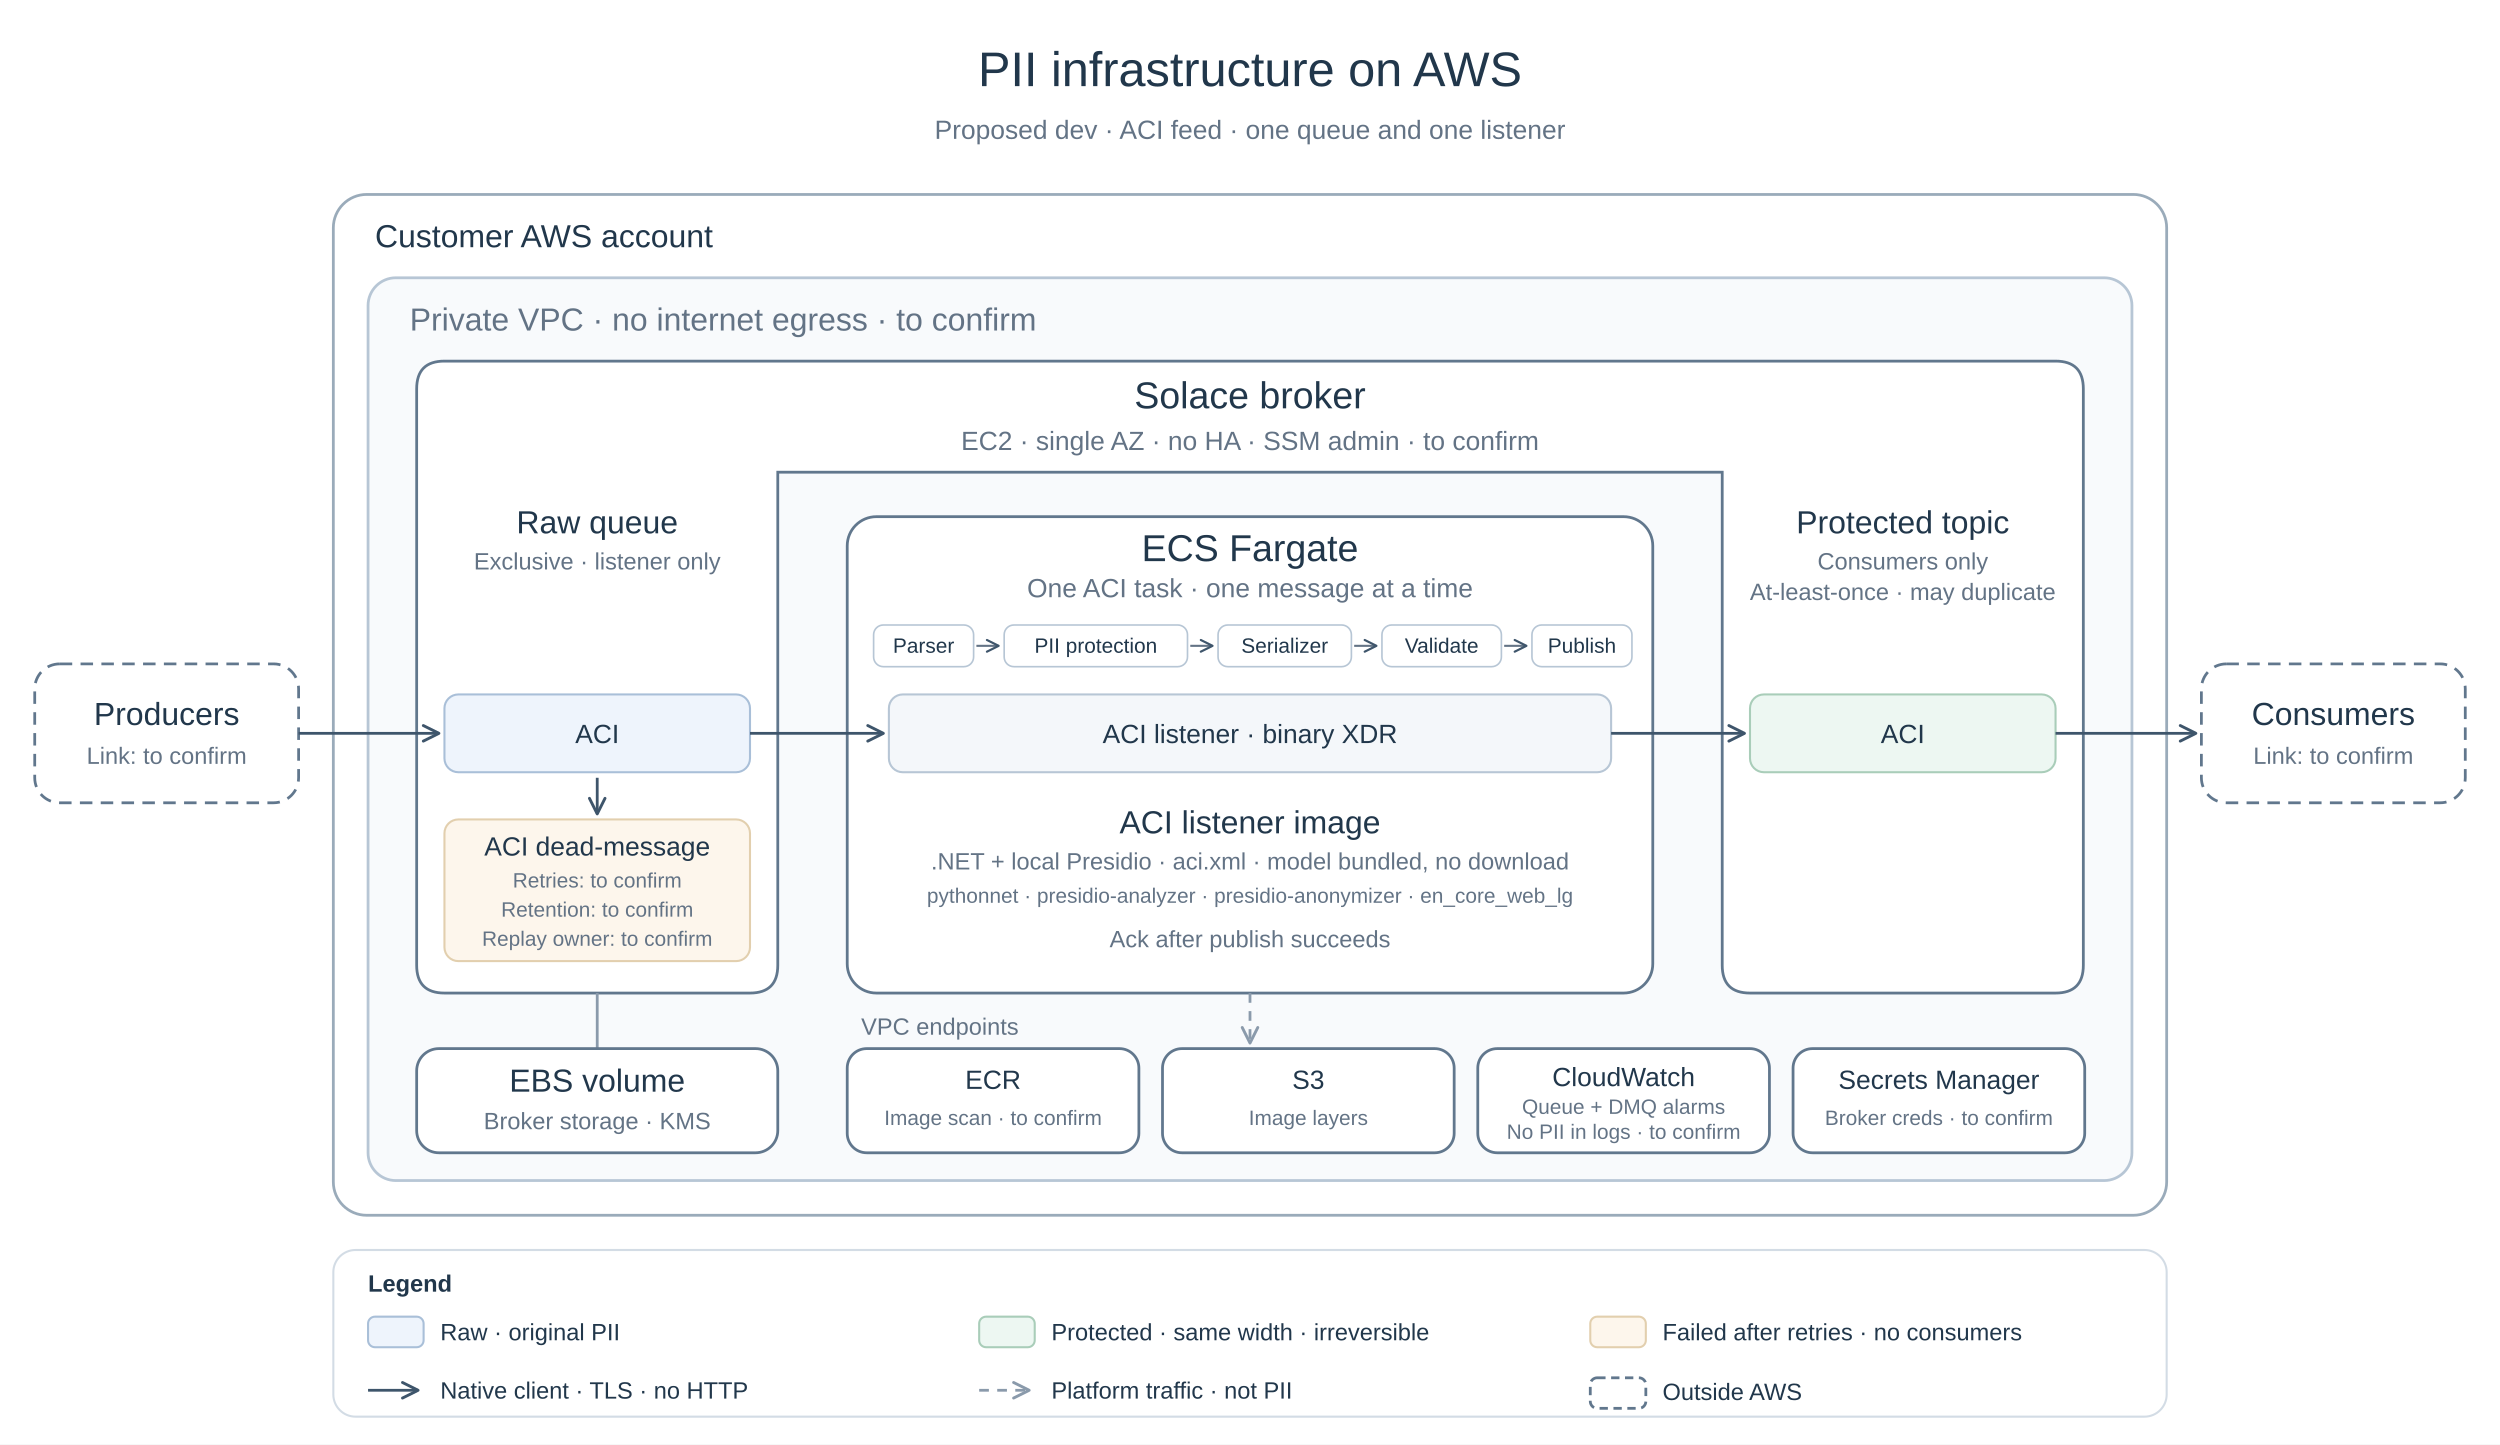
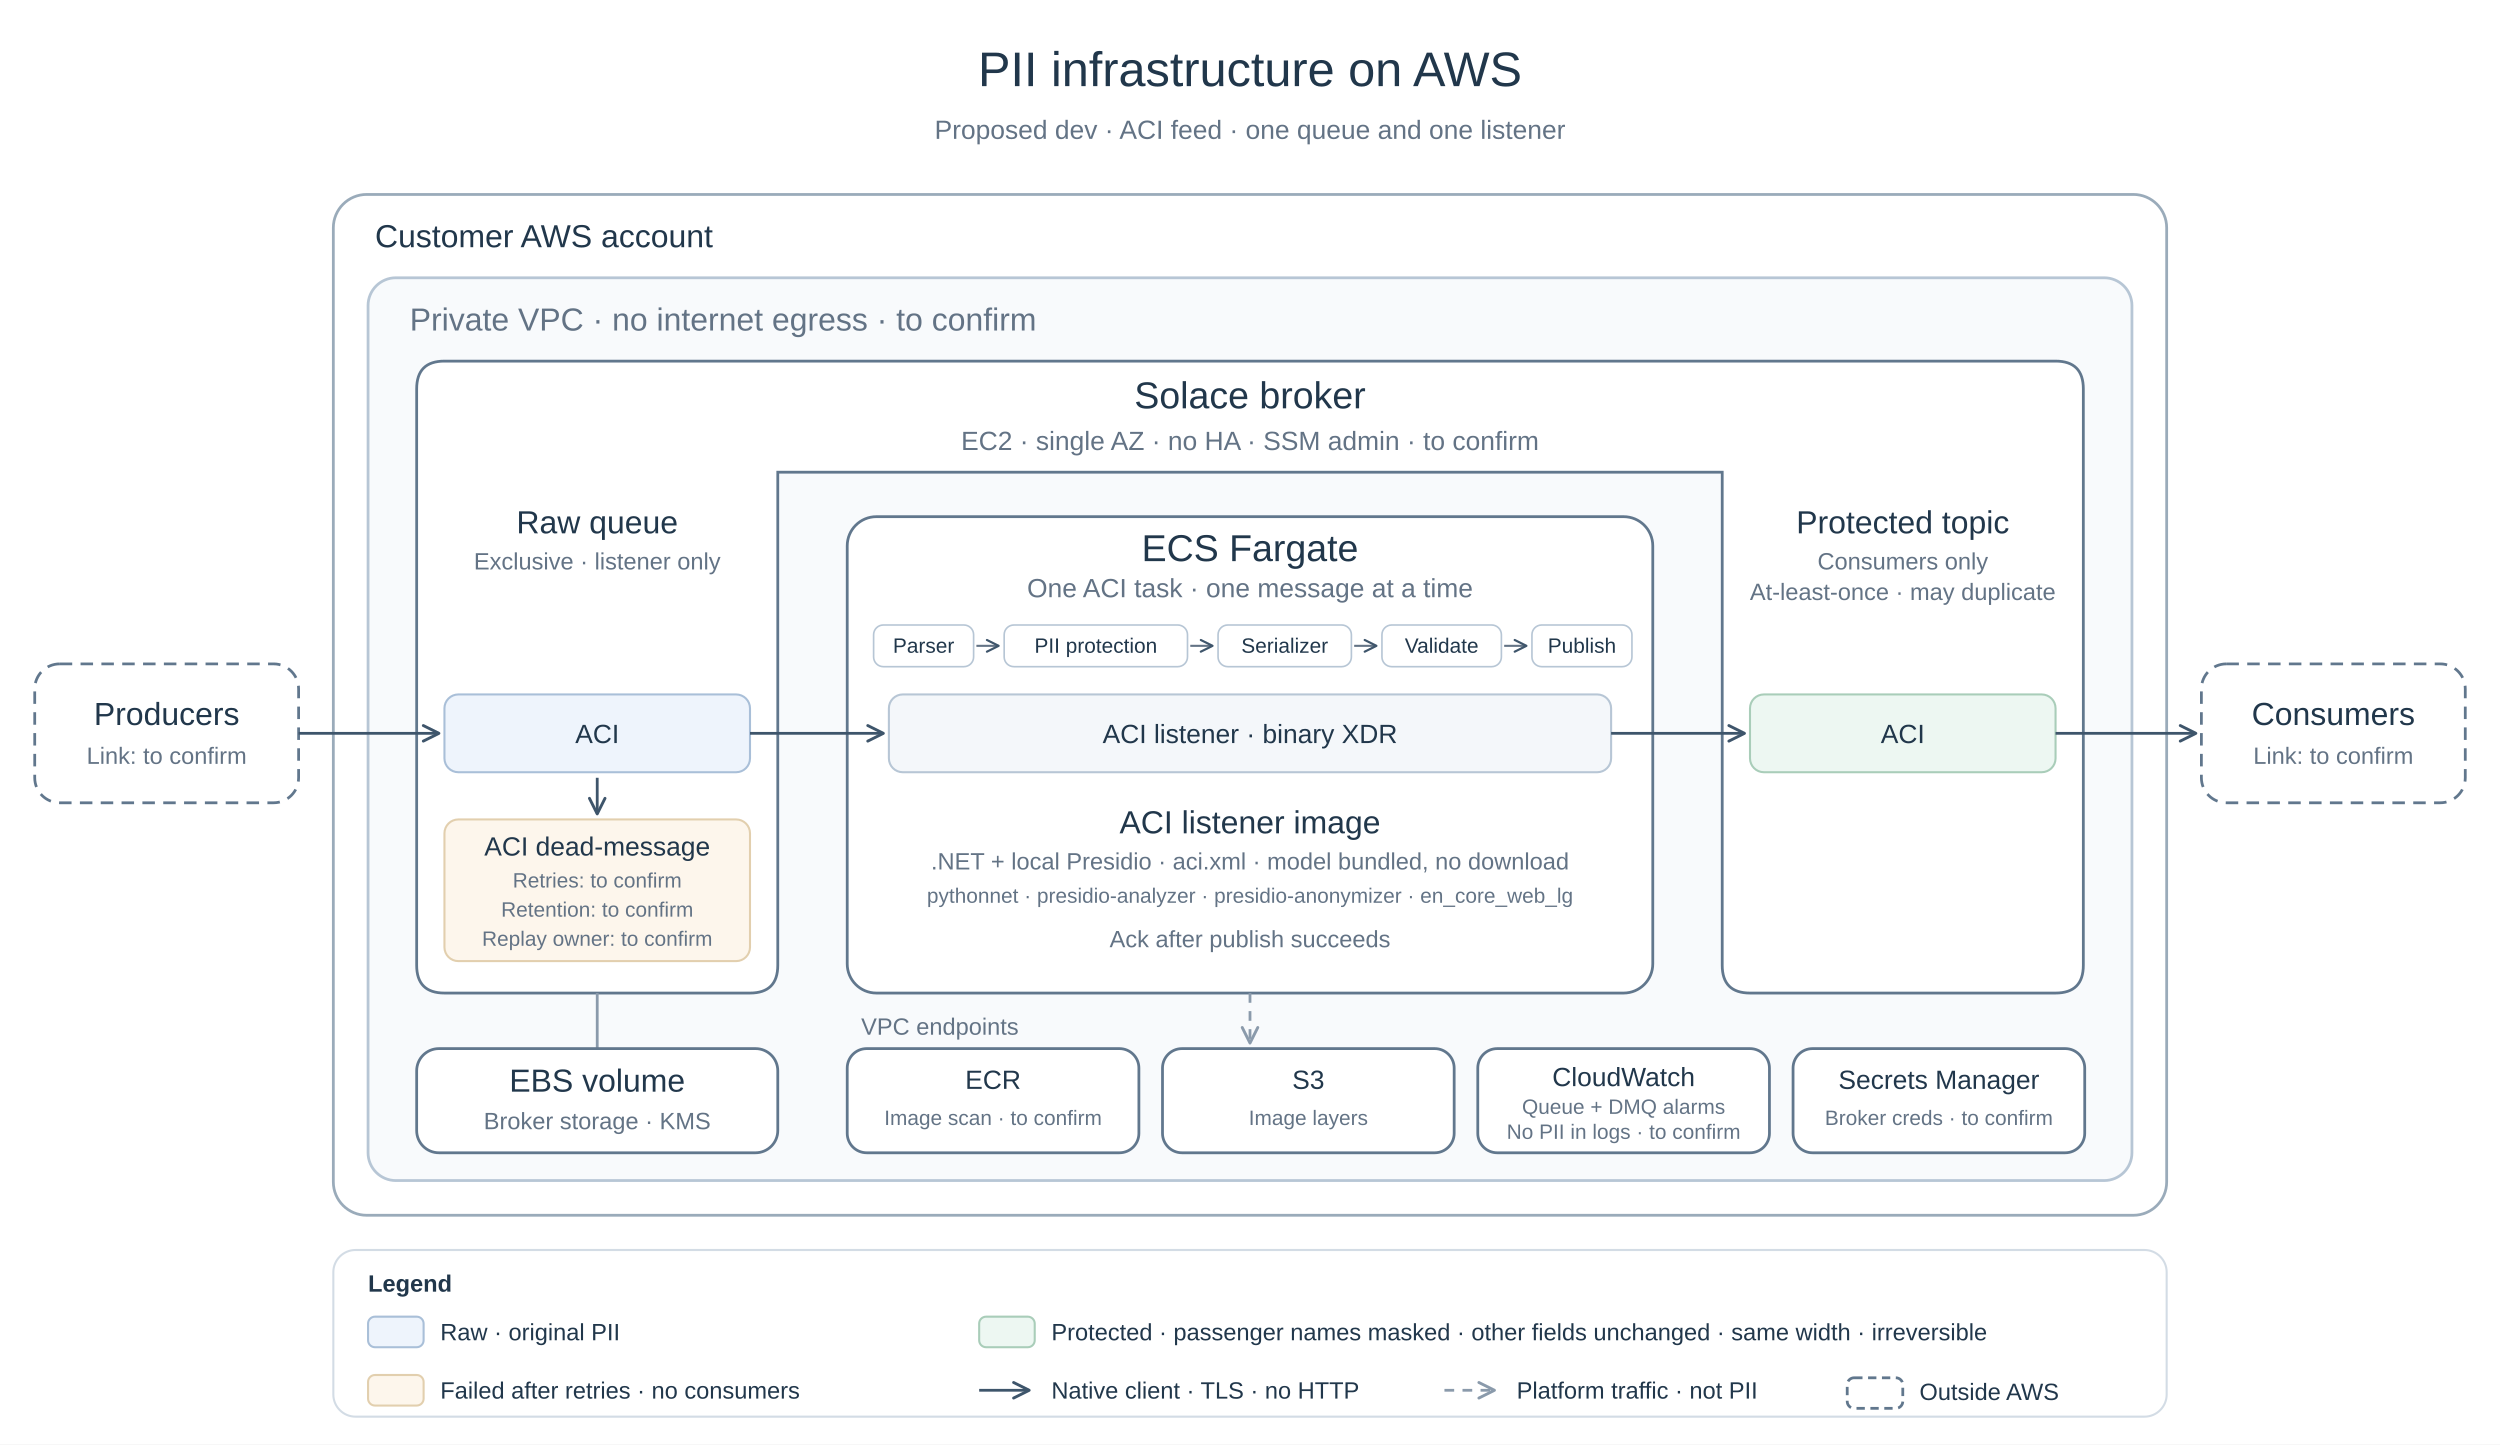
<svg xmlns="http://www.w3.org/2000/svg" width="1800" height="1040" viewBox="0 0 1800 1040" role="img" aria-labelledby="title desc">
  <defs>
    <marker id="arrow" viewBox="0 0 10 10" refX="9" refY="5" markerWidth="7" markerHeight="7" orient="auto-start-reverse">
      <path d="M1 1L9 5L1 9" fill="none" stroke="#3e556b" stroke-width="1.5" stroke-linecap="round" stroke-linejoin="round" />
    </marker>
    <marker id="arrowGrey" viewBox="0 0 10 10" refX="9" refY="5" markerWidth="7" markerHeight="7" orient="auto-start-reverse">
      <path d="M1 1L9 5L1 9" fill="none" stroke="#8a9aab" stroke-width="1.5" stroke-linecap="round" stroke-linejoin="round" />
    </marker>
    <style>
      text{font-family:Arial,Segoe UI,sans-serif;fill:#21374b;text-anchor:middle}
      .muted{fill:#637385}.start{text-anchor:start}.title{font-size:35px}.heading{font-size:27px}.label{font-size:23px}.note{font-size:19px}.small{font-size:17px}.tiny{font-size:15px}
      .box{fill:white;stroke:#61778d;stroke-width:2}
      .raw{fill:#eef4fc;stroke:#a9bfd8;stroke-width:1.5}.protected{fill:#edf7f2;stroke:#a9cdb9;stroke-width:1.5}.dead{fill:#fdf6ec;stroke:#e2cfae;stroke-width:1.5}
      .listener{fill:#f4f7fa;stroke:#b7c6d5;stroke-width:1.5}.stage{fill:white;stroke:#b7c6d5;stroke-width:1.2}
      .connection{fill:none;stroke:#3e556b;stroke-width:2;marker-end:url(#arrow)}
      .step{fill:none;stroke:#637385;stroke-width:1.5;marker-end:url(#arrow)}
      .platform{fill:none;stroke:#8a9aab;stroke-width:2;stroke-dasharray:7 6;marker-end:url(#arrowGrey)}
      .attach{fill:none;stroke:#8a9aab;stroke-width:2}
      .external{fill:white;stroke:#61778d;stroke-width:2;stroke-dasharray:9 6}
    </style>
  </defs>
  <rect width="1800" height="1040" fill="#ffffff" />
  <text x="900" y="62" class="title">PII infrastructure on AWS</text>
  <text x="900" y="100" class="note muted">Proposed dev · ACI feed · one queue and one listener</text>
  <rect x="240" y="140" width="1320" height="735" rx="24" fill="#ffffff" stroke="#9aabba" stroke-width="2" />
  <text x="270" y="178" class="label start">Customer AWS account</text>
  <rect x="265" y="200" width="1270" height="650" rx="20" fill="#f8fafc" stroke="#b7c6d5" stroke-width="2" />
  <text x="295" y="238" class="label muted start">Private VPC · no internet egress · to confirm</text>
  <path d="M320 260H1480Q1500 260 1500 280V695Q1500 715 1480 715H1260Q1240 715 1240 695V340H560V695Q560 715 540 715H320Q300 715 300 695V280Q300 260 320 260Z" class="box" />
  <text x="900" y="294" class="heading">Solace broker</text>
  <text x="900" y="324" class="note muted">EC2 · single AZ · no HA · SSM admin · to confirm</text>
  <text x="430" y="384" class="label">Raw queue</text>
  <text x="430" y="410" class="small muted">Exclusive · listener only</text>
  <text x="1370" y="384" class="label">Protected topic</text>
  <text x="1370" y="410" class="small muted">Consumers only</text>
  <text x="1370" y="432" class="small muted">At-least-once · may duplicate</text>
  <rect x="610" y="372" width="580" height="343" rx="21" class="box" />
  <text x="900" y="404" class="heading">ECS Fargate</text>
  <text x="900" y="430" class="note muted">One ACI task · one message at a time</text>
  <rect x="629" y="450" width="72" height="30" rx="7" class="stage" />
  <text x="665" y="470" class="tiny">Parser</text>
  <path d="M703 465H719" class="step" />
  <rect x="723" y="450" width="132" height="30" rx="7" class="stage" />
  <text x="789" y="470" class="tiny">PII protection</text>
  <path d="M857 465H873" class="step" />
  <rect x="877" y="450" width="96" height="30" rx="7" class="stage" />
  <text x="925" y="470" class="tiny">Serializer</text>
  <path d="M975 465H991" class="step" />
  <rect x="995" y="450" width="86" height="30" rx="7" class="stage" />
  <text x="1038" y="470" class="tiny">Validate</text>
  <path d="M1083 465H1099" class="step" />
  <rect x="1103" y="450" width="72" height="30" rx="7" class="stage" />
  <text x="1139" y="470" class="tiny">Publish</text>
  <rect x="25" y="478" width="190" height="100" rx="18" class="external" />
  <text x="120" y="522" class="label">Producers</text>
  <text x="120" y="550" class="small muted">Link: to confirm</text>
  <rect x="1585" y="478" width="190" height="100" rx="18" class="external" />
  <text x="1680" y="522" class="label">Consumers</text>
  <text x="1680" y="550" class="small muted">Link: to confirm</text>
  <g>
    <rect x="320" y="500" width="220" height="56" rx="10" class="raw" />
    <rect x="640" y="500" width="520" height="56" rx="10" class="listener" />
    <rect x="1260" y="500" width="220" height="56" rx="10" class="protected" />
    <text x="430" y="535" class="note">ACI</text>
    <text x="900" y="535" class="note">ACI listener · binary XDR</text>
    <text x="1370" y="535" class="note">ACI</text>
    <path d="M215 528H316" class="connection" />
    <path d="M540 528H636" class="connection" />
    <path d="M1160 528H1256" class="connection" />
    <path d="M1480 528H1581" class="connection" />
  </g>
  <path d="M430 560V586" class="connection" />
  <rect x="320" y="590" width="220" height="102" rx="10" class="dead" />
  <text x="430" y="616" class="note">ACI dead-message</text>
  <text x="430" y="639" class="tiny muted">Retries: to confirm</text>
  <text x="430" y="660" class="tiny muted">Retention: to confirm</text>
  <text x="430" y="681" class="tiny muted">Replay owner: to confirm</text>
  <text x="900" y="600" class="label">ACI listener image</text>
  <text x="900" y="626" class="small muted">.NET + local Presidio · aci.xml · model bundled, no download</text>
  <text x="900" y="650" class="tiny muted">pythonnet · presidio-analyzer · presidio-anonymizer · en_core_web_lg</text>
  <text x="900" y="682" class="small muted">Ack after publish succeeds</text>
  <path d="M430 715V755" class="attach" />
  <rect x="300" y="755" width="260" height="75" rx="16" class="box" />
  <text x="430" y="786" class="label">EBS volume</text>
  <text x="430" y="813" class="small muted">Broker storage · KMS</text>
  <path d="M900 715V751" class="platform" />
  <text x="620" y="745" class="small muted start">VPC endpoints</text>
  <rect x="610" y="755" width="210" height="75" rx="14" class="box" />
  <text x="715" y="784" class="note">ECR</text>
  <text x="715" y="810" class="tiny muted">Image scan · to confirm</text>
  <rect x="837" y="755" width="210" height="75" rx="14" class="box" />
  <text x="942" y="784" class="note">S3</text>
  <text x="942" y="810" class="tiny muted">Image layers</text>
  <rect x="1064" y="755" width="210" height="75" rx="14" class="box" />
  <text x="1169" y="782" class="note">CloudWatch</text>
  <text x="1169" y="802" class="tiny muted">Queue + DMQ alarms</text>
  <text x="1169" y="820" class="tiny muted">No PII in logs · to confirm</text>
  <rect x="1291" y="755" width="210" height="75" rx="14" class="box" />
  <text x="1396" y="784" class="note">Secrets Manager</text>
  <text x="1396" y="810" class="tiny muted">Broker creds · to confirm</text>
  <rect x="240" y="900" width="1320" height="120" rx="16" fill="#ffffff" stroke="#d3dce5" stroke-width="1.5" />
  <text x="265" y="930" class="small start" style="font-weight:bold">Legend</text>
  <rect x="265" y="948" width="40" height="22" rx="5" class="raw" />
  <text x="317" y="965" class="small start">Raw · original PII</text>
  <rect x="705" y="948" width="40" height="22" rx="5" class="protected" />
-   <text x="757" y="965" class="small start">Protected · same width · irreversible</text>
-   <rect x="1145" y="948" width="40" height="22" rx="5" class="dead" />
-   <text x="1197" y="965" class="small start">Failed after retries · no consumers</text>
-   <path d="M265 1001H301" class="connection" />
-   <text x="317" y="1007" class="small start">Native client · TLS · no HTTP</text>
-   <path d="M705 1001H741" class="platform" />
-   <text x="757" y="1007" class="small start">Platform traffic · not PII</text>
-   <rect x="1145" y="992" width="40" height="22" rx="5" class="external" style="stroke-dasharray:6 4" />
-   <text x="1197" y="1008" class="small start">Outside AWS</text>
+   <text x="757" y="965" class="small start">Protected · passenger names masked · other fields unchanged · same width · irreversible</text>
+   <rect x="265" y="990" width="40" height="22" rx="5" class="dead" />
+   <text x="317" y="1007" class="small start">Failed after retries · no consumers</text>
+   <path d="M705 1001H741" class="connection" />
+   <text x="757" y="1007" class="small start">Native client · TLS · no HTTP</text>
+   <path d="M1040 1001H1076" class="platform" />
+   <text x="1092" y="1007" class="small start">Platform traffic · not PII</text>
+   <rect x="1330" y="992" width="40" height="22" rx="5" class="external" style="stroke-dasharray:6 4" />
+   <text x="1382" y="1008" class="small start">Outside AWS</text>
</svg>
